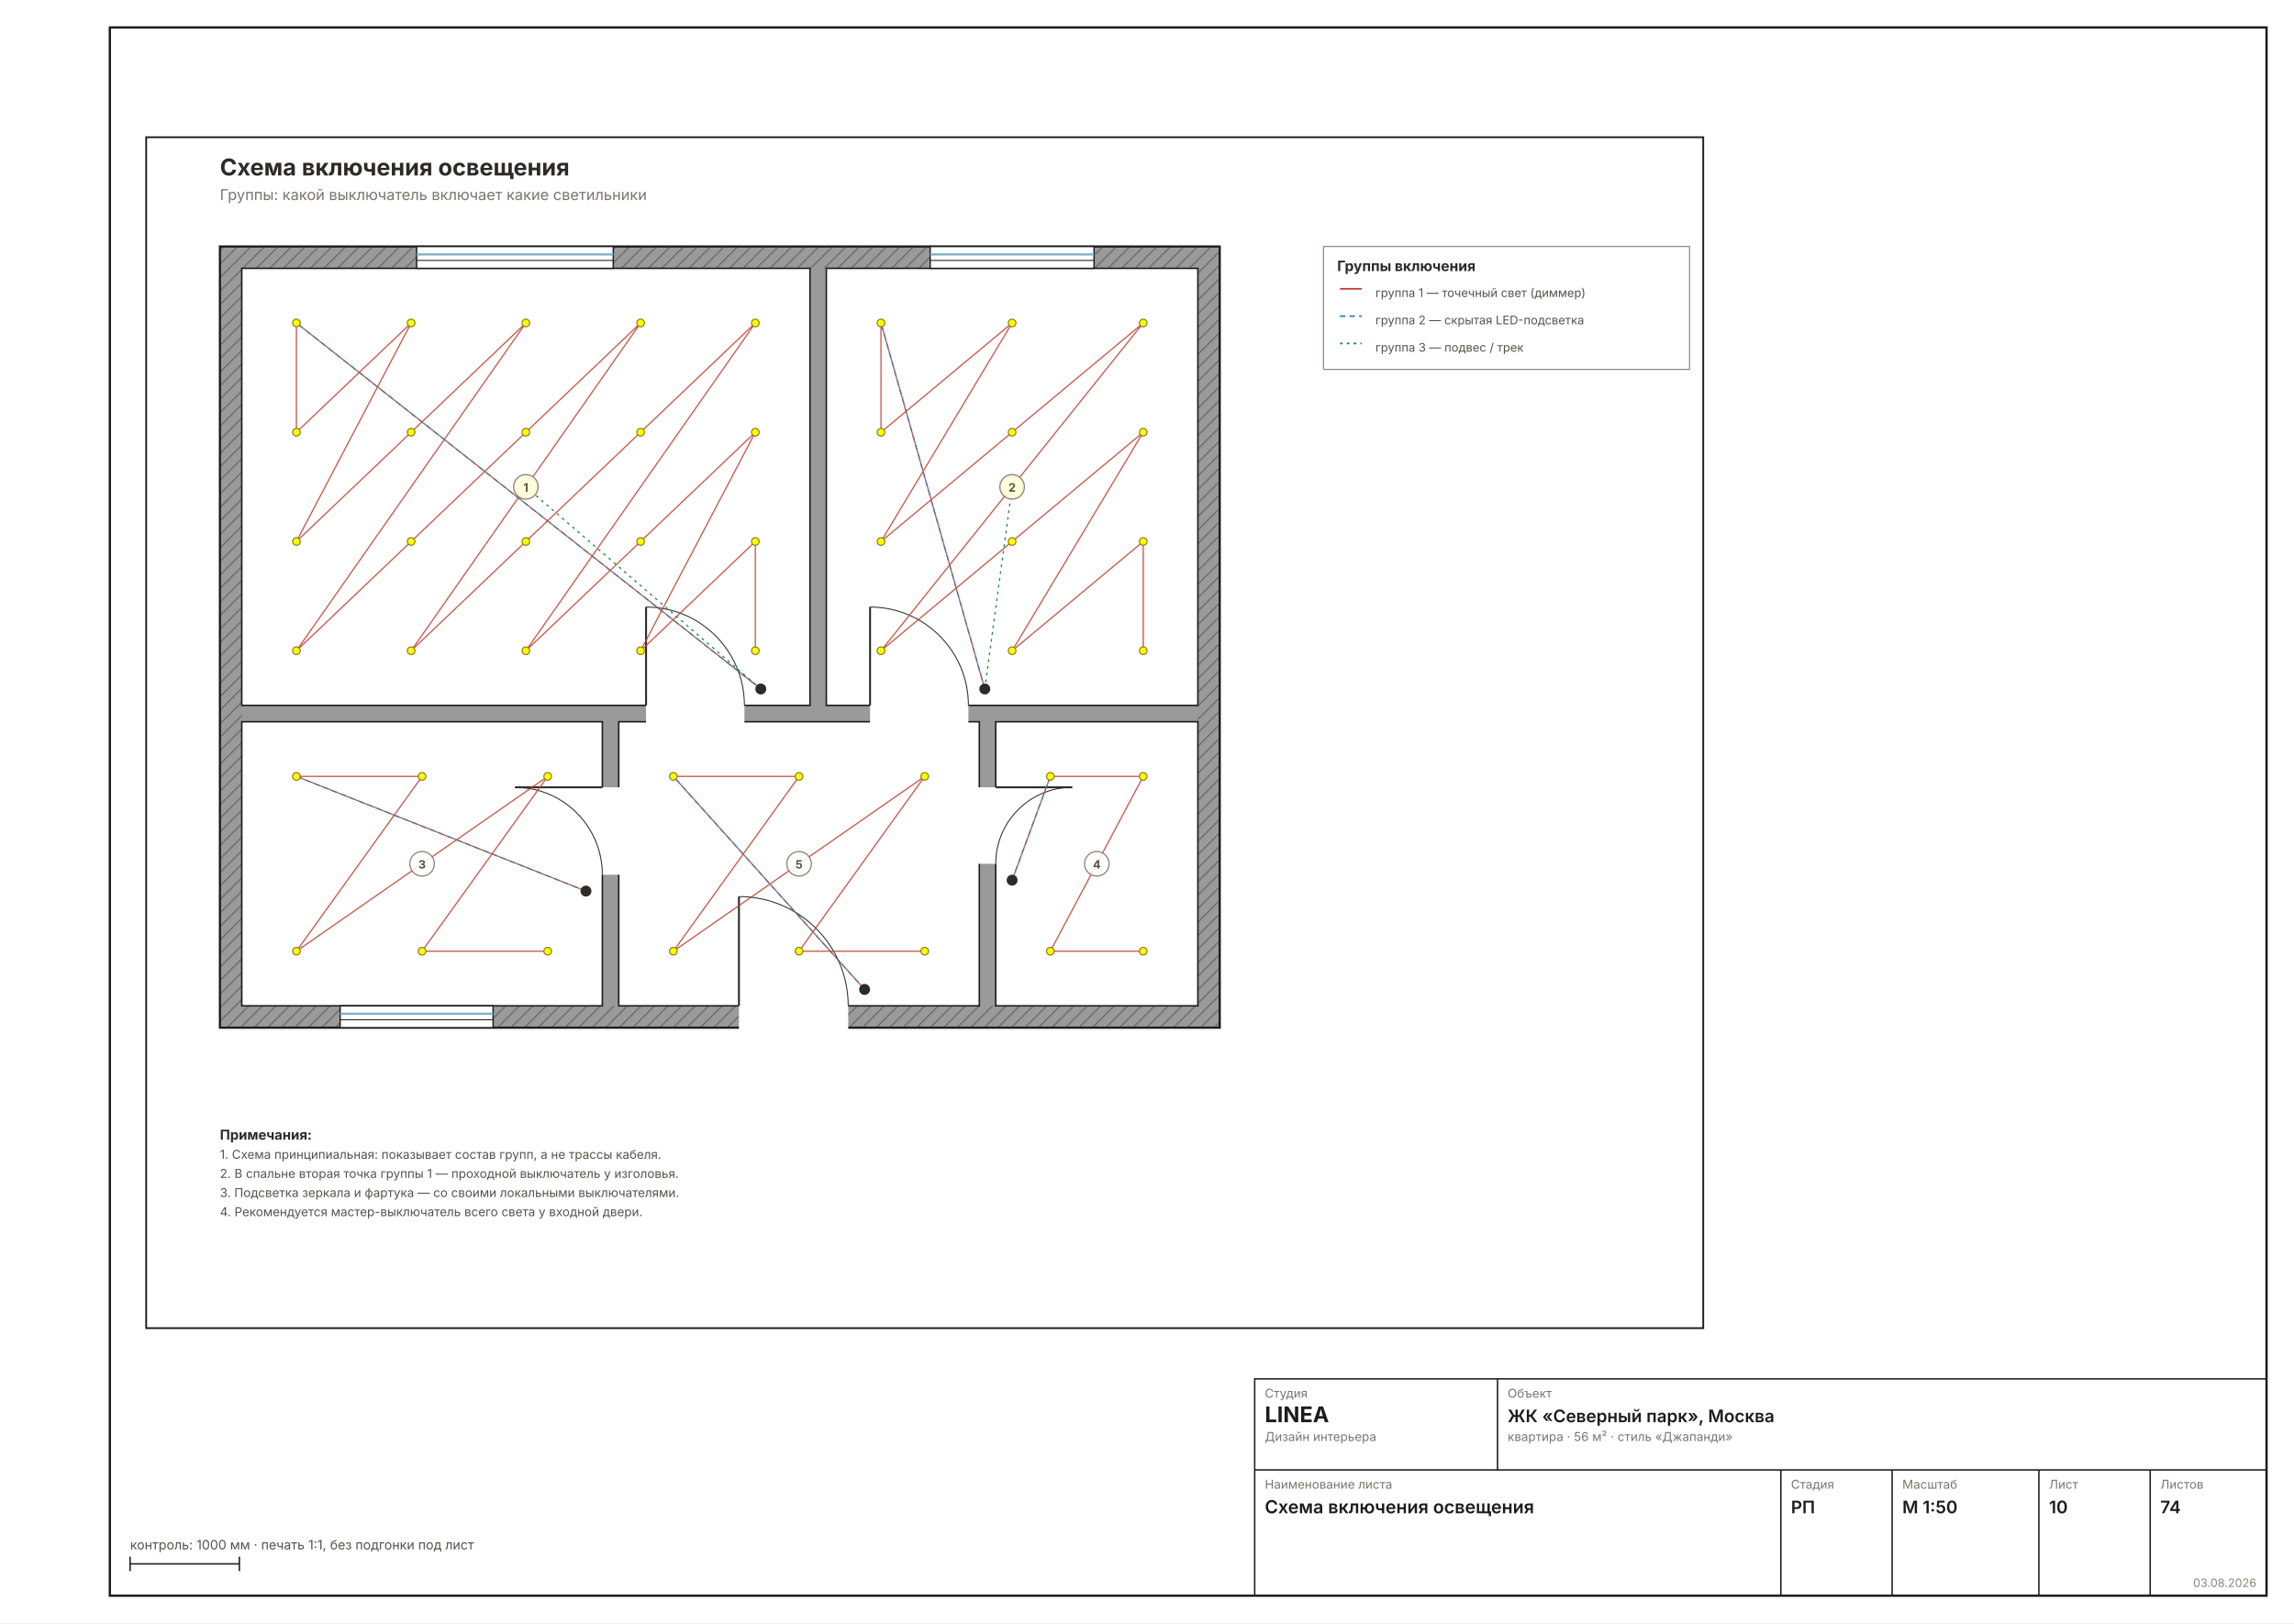
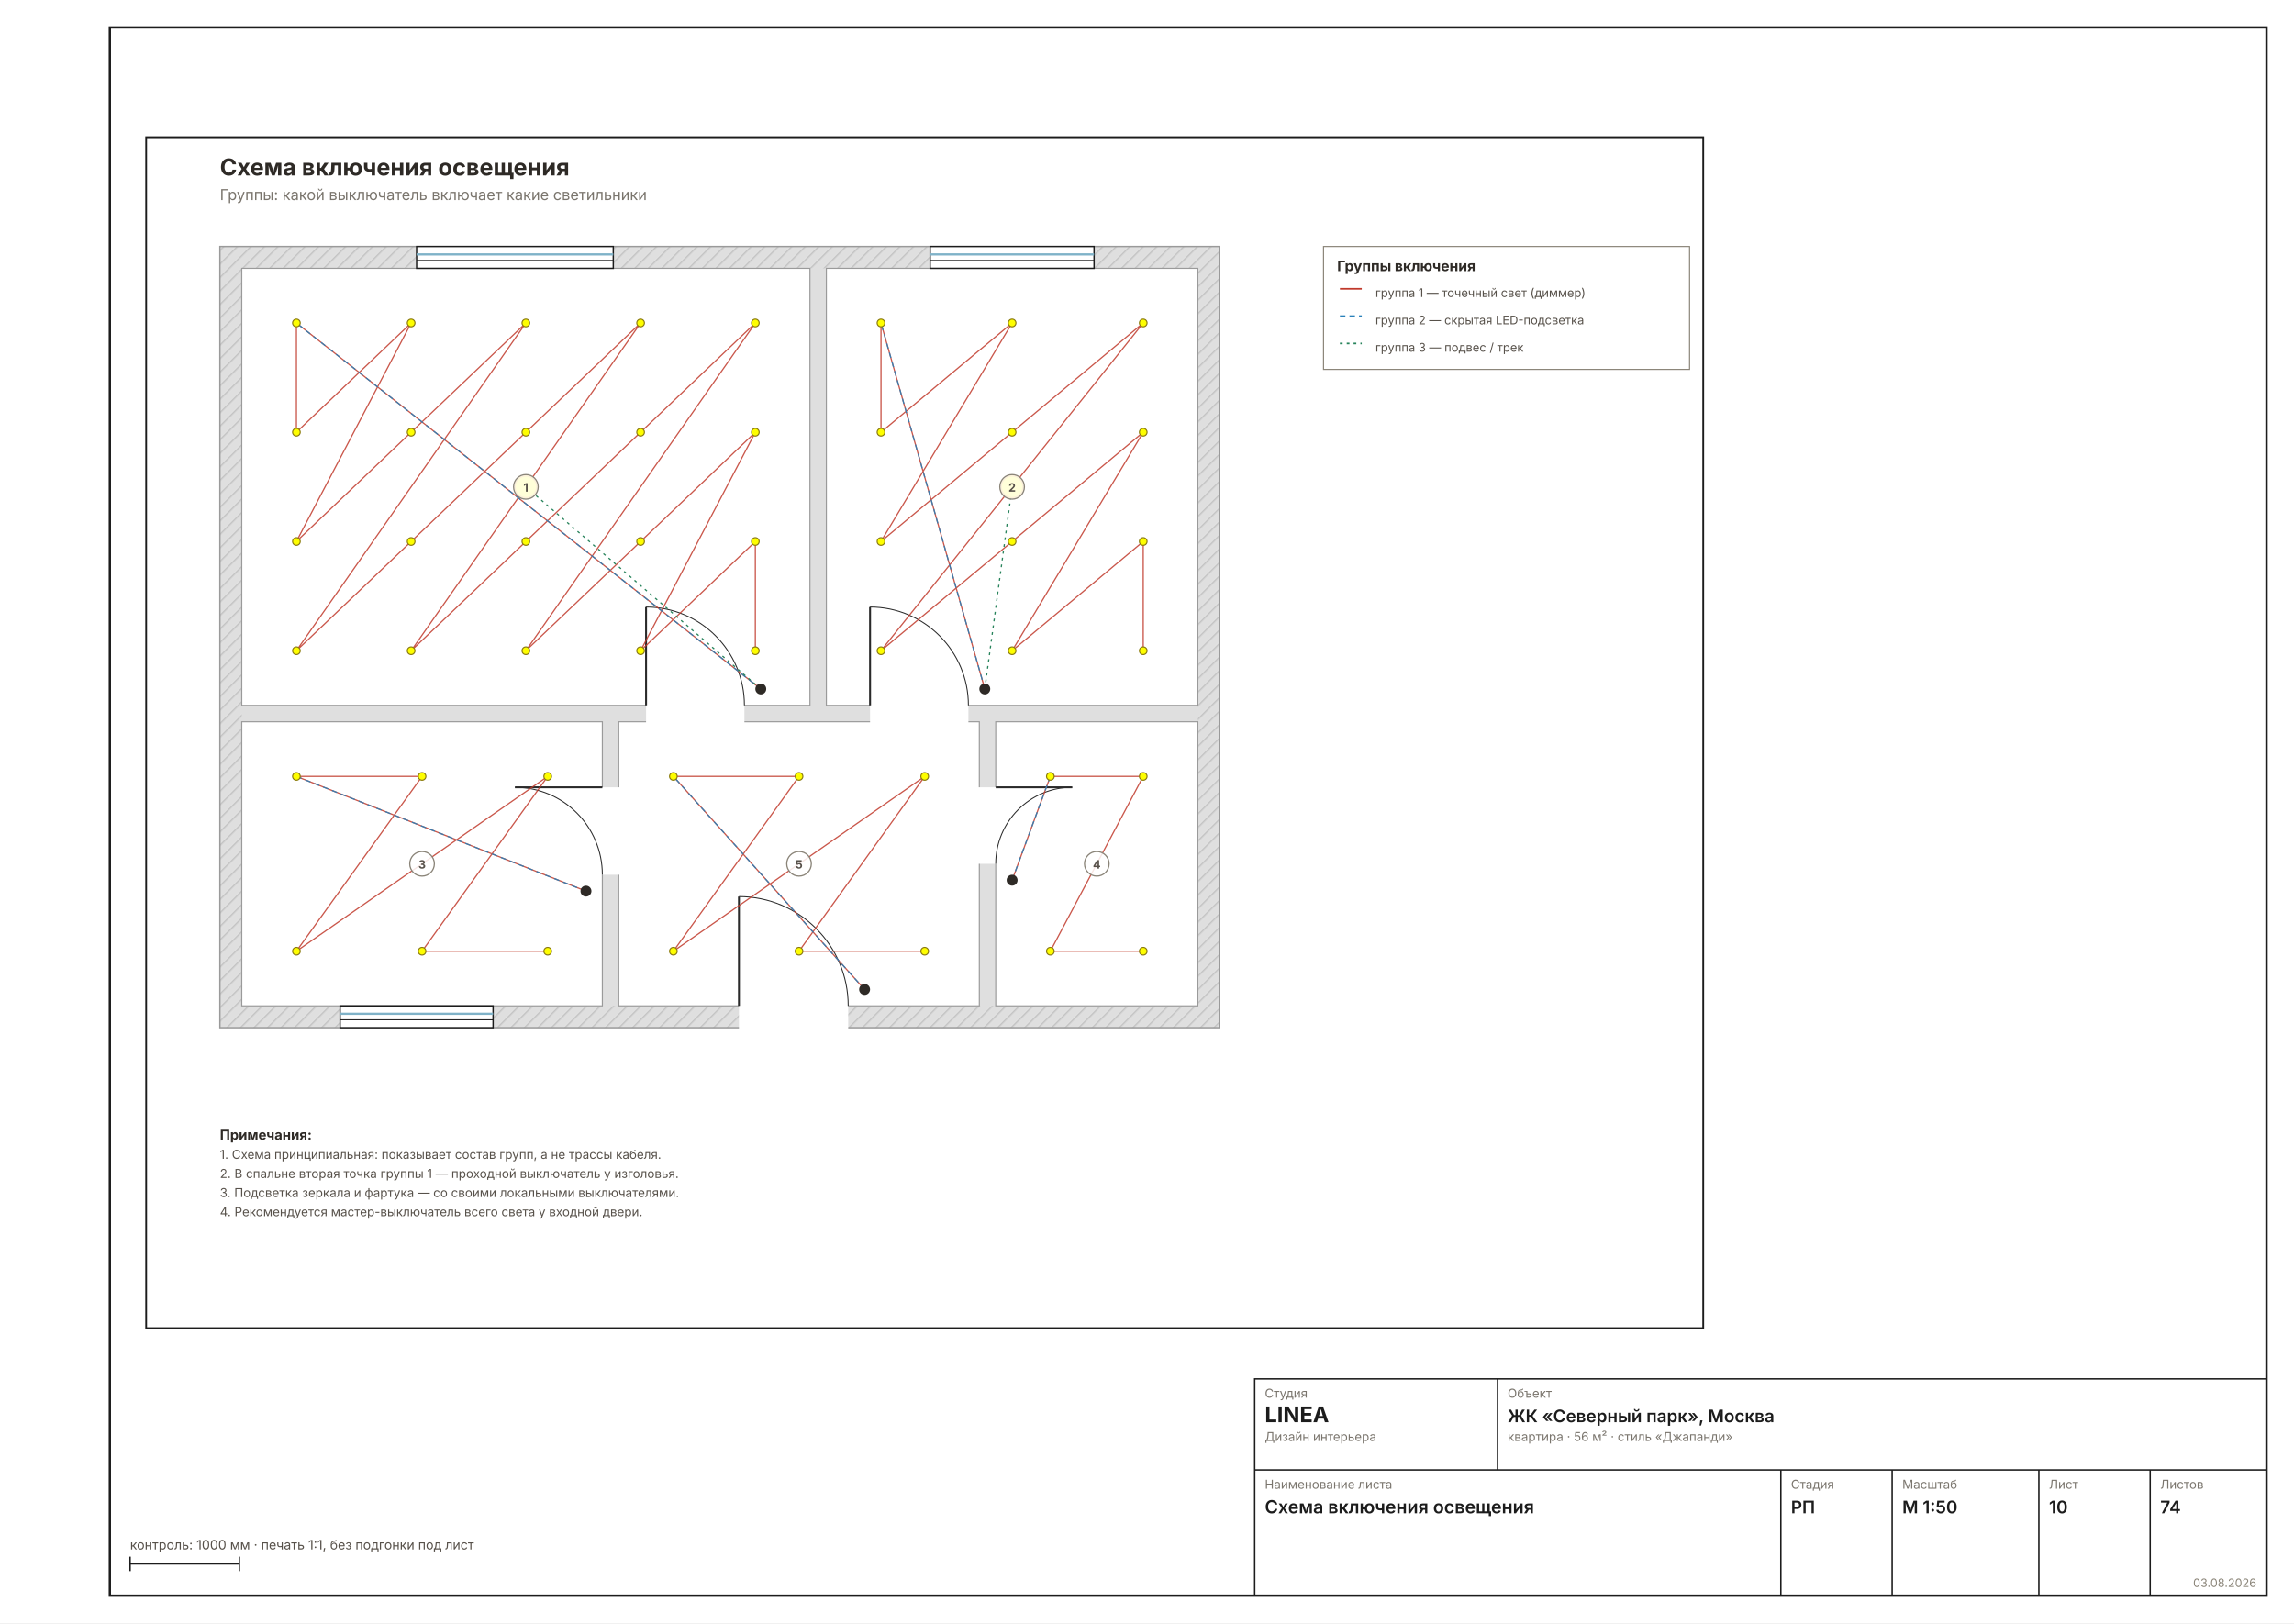
<svg xmlns="http://www.w3.org/2000/svg" width="1587" height="1123" viewBox="0 0 1587 1123" font-family="Inter, &quot;Helvetica Neue&quot;, Arial, sans-serif">
  <rect width="1587" height="1123" fill="#FFFFFF" />
  <rect x="76" y="19" width="1492" height="1085" fill="none" stroke="#1C1C1C" stroke-width="1.6" />
  <g transform="translate(86 79.82823) scale(0.9449)">
    <rect x="16" y="16" width="1140" height="872" fill="none" stroke="#1C1C1C" stroke-width="1.3" />
    <defs>
      <pattern id="wh10" width="7" height="7" patternUnits="userSpaceOnUse" patternTransform="rotate(45)">
-         <rect width="7" height="7" fill="#9A9A9A" />
-         <line x1="0" y1="0" x2="0" y2="7" stroke="#6E6E6E" stroke-width="2" />
+         <rect width="7" height="7" fill="#DFDFDF" />
+         <line x1="0" y1="0" x2="0" y2="7" stroke="#C4C4C4" stroke-width="2" />
      </pattern>
    </defs>
-     <rect x="70" y="96" width="732" height="572" fill="url(#wh10)" stroke="#1C1C1C" stroke-width="1.6" />
-     <rect x="86" y="112" width="700" height="540" fill="#9A9A9A" />
-     <rect x="86" y="112" width="416" height="320" fill="#FFFFFF" stroke="#1C1C1C" stroke-width="1.1" />
-     <rect x="514" y="112" width="272" height="320" fill="#FFFFFF" stroke="#1C1C1C" stroke-width="1.1" />
-     <rect x="86" y="444" width="264" height="208" fill="#FFFFFF" stroke="#1C1C1C" stroke-width="1.1" />
-     <rect x="638" y="444" width="148" height="208" fill="#FFFFFF" stroke="#1C1C1C" stroke-width="1.1" />
-     <rect x="362" y="444" width="264" height="208" fill="#FFFFFF" stroke="#1C1C1C" stroke-width="1.1" />
+     <rect x="70" y="96" width="732" height="572" fill="url(#wh10)" stroke="#9A9A9A" stroke-width="1" />
+     <rect x="86" y="112" width="700" height="540" fill="#DFDFDF" />
+     <rect x="86" y="112" width="416" height="320" fill="#FFFFFF" stroke="#9A9A9A" stroke-width="0.8" />
+     <rect x="514" y="112" width="272" height="320" fill="#FFFFFF" stroke="#9A9A9A" stroke-width="0.8" />
+     <rect x="86" y="444" width="264" height="208" fill="#FFFFFF" stroke="#9A9A9A" stroke-width="0.8" />
+     <rect x="638" y="444" width="148" height="208" fill="#FFFFFF" stroke="#9A9A9A" stroke-width="0.8" />
+     <rect x="362" y="444" width="264" height="208" fill="#FFFFFF" stroke="#9A9A9A" stroke-width="0.8" />
    <rect x="382" y="428.8" width="72" height="25.6" fill="#FFFFFF" />
    <line x1="382" y1="432" x2="382" y2="360" stroke="#2A2A2A" stroke-width="1.4" />
    <path d="M 454 432 A 72 72 0 0 0 382 360" fill="none" stroke="#2A2A2A" stroke-width="0.7" />
    <rect x="546" y="428.8" width="72" height="25.6" fill="#FFFFFF" />
    <line x1="546" y1="432" x2="546" y2="360" stroke="#2A2A2A" stroke-width="1.4" />
    <path d="M 618 432 A 72 72 0 0 0 546 360" fill="none" stroke="#2A2A2A" stroke-width="0.7" />
    <rect x="346.8" y="492" width="25.6" height="64" fill="#FFFFFF" />
    <line x1="350" y1="492" x2="286" y2="492" stroke="#2A2A2A" stroke-width="1.4" />
    <path d="M 350 556 A 64 64 0 0 0 286 492" fill="none" stroke="#2A2A2A" stroke-width="0.7" />
    <rect x="615.6" y="492" width="25.6" height="56" fill="#FFFFFF" />
    <line x1="638" y1="492" x2="694" y2="492" stroke="#2A2A2A" stroke-width="1.4" />
    <path d="M 638 548 A 56 56 0 0 1 694 492" fill="none" stroke="#2A2A2A" stroke-width="0.7" />
    <rect x="450" y="648.8" width="80" height="25.6" fill="#FFFFFF" />
    <line x1="450" y1="652" x2="450" y2="572" stroke="#2A2A2A" stroke-width="1.4" />
    <path d="M 530 652 A 80 80 0 0 0 450 572" fill="none" stroke="#2A2A2A" stroke-width="0.7" />
    <rect x="214" y="96" width="144" height="16" fill="#FFFFFF" stroke="#1C1C1C" stroke-width="1" />
    <line x1="214" y1="101.8" x2="358" y2="101.8" stroke="#7FB2C8" stroke-width="1.6" />
    <line x1="214" y1="106.2" x2="358" y2="106.2" stroke="#1C1C1C" stroke-width="0.7" />
    <rect x="590" y="96" width="120" height="16" fill="#FFFFFF" stroke="#1C1C1C" stroke-width="1" />
    <line x1="590" y1="101.8" x2="710" y2="101.8" stroke="#7FB2C8" stroke-width="1.6" />
    <line x1="590" y1="106.2" x2="710" y2="106.2" stroke="#1C1C1C" stroke-width="0.7" />
    <rect x="158" y="652" width="112" height="16" fill="#FFFFFF" stroke="#1C1C1C" stroke-width="1" />
    <line x1="158" y1="657.8" x2="270" y2="657.8" stroke="#7FB2C8" stroke-width="1.6" />
    <line x1="158" y1="662.2" x2="270" y2="662.2" stroke="#1C1C1C" stroke-width="0.7" />
    <polyline points="466,420 126,152 126,232 210,152 126,312 210,232 294,152 126,392 210,312 294,232 378,152 210,392 294,312 378,232 462,152 294,392 378,312 462,232 378,392 462,312 462,392" fill="none" stroke="#C0392B" stroke-width="0.9" opacity="0.85" />
    <polyline points="466,420 126,152" fill="none" stroke="#2980B9" stroke-width="0.9" stroke-dasharray="4 3" opacity="0.9" />
    <polyline points="466,420 294,272" fill="none" stroke="#27835B" stroke-width="0.9" stroke-dasharray="2 3" />
    <circle cx="466" cy="420" r="4" fill="#2E2A26" />
    <circle cx="126" cy="152" r="2.8" fill="#FEFE00" stroke="#8A7A10" stroke-width="0.8" />
    <circle cx="126" cy="232" r="2.8" fill="#FEFE00" stroke="#8A7A10" stroke-width="0.8" />
    <circle cx="126" cy="312" r="2.8" fill="#FEFE00" stroke="#8A7A10" stroke-width="0.8" />
    <circle cx="126" cy="392" r="2.8" fill="#FEFE00" stroke="#8A7A10" stroke-width="0.8" />
    <circle cx="210" cy="152" r="2.8" fill="#FEFE00" stroke="#8A7A10" stroke-width="0.8" />
    <circle cx="210" cy="232" r="2.8" fill="#FEFE00" stroke="#8A7A10" stroke-width="0.8" />
    <circle cx="210" cy="312" r="2.8" fill="#FEFE00" stroke="#8A7A10" stroke-width="0.8" />
    <circle cx="210" cy="392" r="2.8" fill="#FEFE00" stroke="#8A7A10" stroke-width="0.8" />
    <circle cx="294" cy="152" r="2.8" fill="#FEFE00" stroke="#8A7A10" stroke-width="0.8" />
    <circle cx="294" cy="232" r="2.8" fill="#FEFE00" stroke="#8A7A10" stroke-width="0.8" />
    <circle cx="294" cy="312" r="2.8" fill="#FEFE00" stroke="#8A7A10" stroke-width="0.8" />
    <circle cx="294" cy="392" r="2.8" fill="#FEFE00" stroke="#8A7A10" stroke-width="0.8" />
    <circle cx="378" cy="152" r="2.8" fill="#FEFE00" stroke="#8A7A10" stroke-width="0.8" />
    <circle cx="378" cy="232" r="2.8" fill="#FEFE00" stroke="#8A7A10" stroke-width="0.8" />
    <circle cx="378" cy="312" r="2.8" fill="#FEFE00" stroke="#8A7A10" stroke-width="0.8" />
    <circle cx="378" cy="392" r="2.8" fill="#FEFE00" stroke="#8A7A10" stroke-width="0.8" />
    <circle cx="462" cy="152" r="2.8" fill="#FEFE00" stroke="#8A7A10" stroke-width="0.8" />
    <circle cx="462" cy="232" r="2.8" fill="#FEFE00" stroke="#8A7A10" stroke-width="0.8" />
    <circle cx="462" cy="312" r="2.8" fill="#FEFE00" stroke="#8A7A10" stroke-width="0.8" />
    <circle cx="462" cy="392" r="2.8" fill="#FEFE00" stroke="#8A7A10" stroke-width="0.8" />
    <circle cx="294" cy="272" r="8" fill="#FEFE00" stroke="#E8A000" stroke-width="1" />
    <polyline points="630,420 554,152 554,232 650,152 554,312 650,232 746,152 554,392 650,312 746,232 650,392 746,312 746,392" fill="none" stroke="#C0392B" stroke-width="0.9" opacity="0.85" />
    <polyline points="630,420 554,152" fill="none" stroke="#2980B9" stroke-width="0.9" stroke-dasharray="4 3" opacity="0.9" />
    <polyline points="630,420 650,272" fill="none" stroke="#27835B" stroke-width="0.9" stroke-dasharray="2 3" />
    <circle cx="630" cy="420" r="4" fill="#2E2A26" />
    <circle cx="554" cy="152" r="2.8" fill="#FEFE00" stroke="#8A7A10" stroke-width="0.8" />
    <circle cx="554" cy="232" r="2.8" fill="#FEFE00" stroke="#8A7A10" stroke-width="0.8" />
    <circle cx="554" cy="312" r="2.8" fill="#FEFE00" stroke="#8A7A10" stroke-width="0.8" />
    <circle cx="554" cy="392" r="2.8" fill="#FEFE00" stroke="#8A7A10" stroke-width="0.8" />
    <circle cx="650" cy="152" r="2.8" fill="#FEFE00" stroke="#8A7A10" stroke-width="0.8" />
    <circle cx="650" cy="232" r="2.8" fill="#FEFE00" stroke="#8A7A10" stroke-width="0.8" />
    <circle cx="650" cy="312" r="2.8" fill="#FEFE00" stroke="#8A7A10" stroke-width="0.8" />
    <circle cx="650" cy="392" r="2.8" fill="#FEFE00" stroke="#8A7A10" stroke-width="0.8" />
    <circle cx="746" cy="152" r="2.8" fill="#FEFE00" stroke="#8A7A10" stroke-width="0.8" />
    <circle cx="746" cy="232" r="2.8" fill="#FEFE00" stroke="#8A7A10" stroke-width="0.8" />
    <circle cx="746" cy="312" r="2.8" fill="#FEFE00" stroke="#8A7A10" stroke-width="0.8" />
    <circle cx="746" cy="392" r="2.8" fill="#FEFE00" stroke="#8A7A10" stroke-width="0.8" />
    <circle cx="650" cy="272" r="8" fill="#FEFE00" stroke="#E8A000" stroke-width="1" />
    <polyline points="338,568 126,484 218,484 126,612 310,484 218,612 310,612" fill="none" stroke="#C0392B" stroke-width="0.9" opacity="0.85" />
    <polyline points="338,568 126,484" fill="none" stroke="#2980B9" stroke-width="0.9" stroke-dasharray="4 3" opacity="0.9" />
    <circle cx="338" cy="568" r="4" fill="#2E2A26" />
    <circle cx="126" cy="484" r="2.8" fill="#FEFE00" stroke="#8A7A10" stroke-width="0.8" />
    <circle cx="126" cy="612" r="2.8" fill="#FEFE00" stroke="#8A7A10" stroke-width="0.8" />
    <circle cx="218" cy="484" r="2.8" fill="#FEFE00" stroke="#8A7A10" stroke-width="0.8" />
    <circle cx="218" cy="612" r="2.8" fill="#FEFE00" stroke="#8A7A10" stroke-width="0.8" />
    <circle cx="310" cy="484" r="2.8" fill="#FEFE00" stroke="#8A7A10" stroke-width="0.8" />
    <circle cx="310" cy="612" r="2.8" fill="#FEFE00" stroke="#8A7A10" stroke-width="0.8" />
    <polyline points="650,560 678,484 746,484 678,612 746,612" fill="none" stroke="#C0392B" stroke-width="0.9" opacity="0.85" />
    <polyline points="650,560 678,484" fill="none" stroke="#2980B9" stroke-width="0.9" stroke-dasharray="4 3" opacity="0.9" />
    <circle cx="650" cy="560" r="4" fill="#2E2A26" />
    <circle cx="678" cy="484" r="2.8" fill="#FEFE00" stroke="#8A7A10" stroke-width="0.8" />
    <circle cx="678" cy="612" r="2.8" fill="#FEFE00" stroke="#8A7A10" stroke-width="0.8" />
    <circle cx="746" cy="484" r="2.8" fill="#FEFE00" stroke="#8A7A10" stroke-width="0.8" />
    <circle cx="746" cy="612" r="2.8" fill="#FEFE00" stroke="#8A7A10" stroke-width="0.8" />
    <polyline points="542,640 402,484 494,484 402,612 586,484 494,612 586,612" fill="none" stroke="#C0392B" stroke-width="0.9" opacity="0.85" />
    <polyline points="542,640 402,484" fill="none" stroke="#2980B9" stroke-width="0.9" stroke-dasharray="4 3" opacity="0.9" />
    <circle cx="542" cy="640" r="4" fill="#2E2A26" />
    <circle cx="402" cy="484" r="2.8" fill="#FEFE00" stroke="#8A7A10" stroke-width="0.8" />
    <circle cx="402" cy="612" r="2.8" fill="#FEFE00" stroke="#8A7A10" stroke-width="0.8" />
    <circle cx="494" cy="484" r="2.8" fill="#FEFE00" stroke="#8A7A10" stroke-width="0.8" />
    <circle cx="494" cy="612" r="2.8" fill="#FEFE00" stroke="#8A7A10" stroke-width="0.8" />
    <circle cx="586" cy="484" r="2.8" fill="#FEFE00" stroke="#8A7A10" stroke-width="0.8" />
    <circle cx="586" cy="612" r="2.8" fill="#FEFE00" stroke="#8A7A10" stroke-width="0.8" />
    <circle cx="294" cy="272" r="9" fill="#FFFFFFD9" stroke="#8A8478" stroke-width="0.9" />
    <text x="294" y="275.5" font-size="8.5" font-weight="700" text-anchor="middle" fill="#57514A">1</text>
    <circle cx="650" cy="272" r="9" fill="#FFFFFFD9" stroke="#8A8478" stroke-width="0.9" />
    <text x="650" y="275.5" font-size="8.5" font-weight="700" text-anchor="middle" fill="#57514A">2</text>
    <circle cx="218" cy="548" r="9" fill="#FFFFFFD9" stroke="#8A8478" stroke-width="0.9" />
    <text x="218" y="551.5" font-size="8.5" font-weight="700" text-anchor="middle" fill="#57514A">3</text>
    <circle cx="712" cy="548" r="9" fill="#FFFFFFD9" stroke="#8A8478" stroke-width="0.9" />
    <text x="712" y="551.5" font-size="8.5" font-weight="700" text-anchor="middle" fill="#57514A">4</text>
    <circle cx="494" cy="548" r="9" fill="#FFFFFFD9" stroke="#8A8478" stroke-width="0.9" />
    <text x="494" y="551.5" font-size="8.5" font-weight="700" text-anchor="middle" fill="#57514A">5</text>
    <rect x="878" y="96" width="268" height="90" fill="none" stroke="#8A8478" stroke-width="0.8" />
    <text x="888" y="114" font-size="10.5" font-weight="700" fill="#2E2A26">Группы включения</text>
    <line x1="890" y1="127" x2="906" y2="127" stroke="#C0392B" stroke-width="1.2" />
    <text x="916" y="133" font-size="8.7" fill="#57514A">группа 1 — точечный свет (диммер)</text>
    <line x1="890" y1="147" x2="906" y2="147" stroke="#2980B9" stroke-width="1.2" stroke-dasharray="4 3" />
    <text x="916" y="153" font-size="8.7" fill="#57514A">группа 2 — скрытая LED-подсветка</text>
    <line x1="890" y1="167" x2="906" y2="167" stroke="#27835B" stroke-width="1.2" stroke-dasharray="2 3" />
    <text x="916" y="173" font-size="8.7" fill="#57514A">группа 3 — подвес / трек</text>
    <text x="70" y="750" font-size="10" font-weight="700" fill="#2E2A26">Примечания:</text>
    <text x="70" y="764" font-size="9" fill="#57514A">1. Схема принципиальная: показывает состав групп, а не трассы кабеля.</text>
    <text x="70" y="778" font-size="9" fill="#57514A">2. В спальне вторая точка группы 1 — проходной выключатель у изголовья.</text>
    <text x="70" y="792" font-size="9" fill="#57514A">3. Подсветка зеркала и фартука — со своими локальными выключателями.</text>
    <text x="70" y="806" font-size="9" fill="#57514A">4. Рекомендуется мастер-выключатель всего света у входной двери.</text>
    <text x="70" y="44" font-size="17" font-weight="700" fill="#2E2A26">Схема включения освещения</text>
    <text x="70" y="62" font-size="11" fill="#7A756D">Группы: какой выключатель включает какие светильники</text>
  </g>
  <g stroke="#1C1C1C" stroke-width="1" fill="none">
    <rect x="868" y="954" width="700" height="150" />
    <line x1="868" y1="1017" x2="1568" y2="1017" />
    <line x1="1036" y1="954" x2="1036" y2="1017" />
    <line x1="1232" y1="1017" x2="1232" y2="1104" />
    <line x1="1309" y1="1017" x2="1309" y2="1104" />
    <line x1="1410.5" y1="1017" x2="1410.5" y2="1104" />
    <line x1="1487.5" y1="1017" x2="1487.5" y2="1104" />
  </g>
  <text x="875" y="967" font-size="8.5" fill="#7A756D">Студия</text>
  <text x="875" y="984" font-size="15" font-weight="700" fill="#1C1C1C">LINEA</text>
  <text x="875" y="997" font-size="8.5" fill="#7A756D">Дизайн интерьера</text>
  <text x="1043" y="967" font-size="8.5" fill="#7A756D">Объект</text>
  <text x="1043" y="984" font-size="12" font-weight="600" fill="#1C1C1C">ЖК «Северный парк», Москва</text>
  <text x="1043" y="997" font-size="8.5" fill="#7A756D">квартира · 56 м² · стиль «Джапанди»</text>
  <text x="875" y="1030" font-size="8.5" fill="#7A756D">Наименование листа</text>
  <text x="875" y="1047" font-size="12.5" font-weight="600" fill="#1C1C1C">Схема включения освещения</text>
  <text x="1239" y="1030" font-size="8.5" fill="#7A756D">Стадия</text>
  <text x="1239" y="1047" font-size="12" font-weight="600" fill="#1C1C1C">РП</text>
  <text x="1316" y="1030" font-size="8.5" fill="#7A756D">Масштаб</text>
  <text x="1316" y="1047" font-size="12" font-weight="600" fill="#1C1C1C">М 1:50</text>
  <text x="1417.5" y="1030" font-size="8.5" fill="#7A756D">Лист</text>
  <text x="1417.5" y="1047" font-size="12" font-weight="600" fill="#1C1C1C">10</text>
  <text x="1494.5" y="1030" font-size="8.5" fill="#7A756D">Листов</text>
  <text x="1494.5" y="1047" font-size="12" font-weight="600" fill="#1C1C1C">74</text>
  <text x="1561" y="1098" font-size="8" fill="#8A8478" text-anchor="end">03.08.2026</text>
  <g stroke="#1C1C1C" stroke-width="1">
    <line x1="90" y1="1082" x2="165.592" y2="1082" />
    <line x1="90" y1="1077" x2="90" y2="1087" />
    <line x1="165.592" y1="1077" x2="165.592" y2="1087" />
  </g>
  <text x="90" y="1072" font-size="9" fill="#57514A">контроль: 1000 мм · печать 1:1, без подгонки под лист</text>
</svg>
